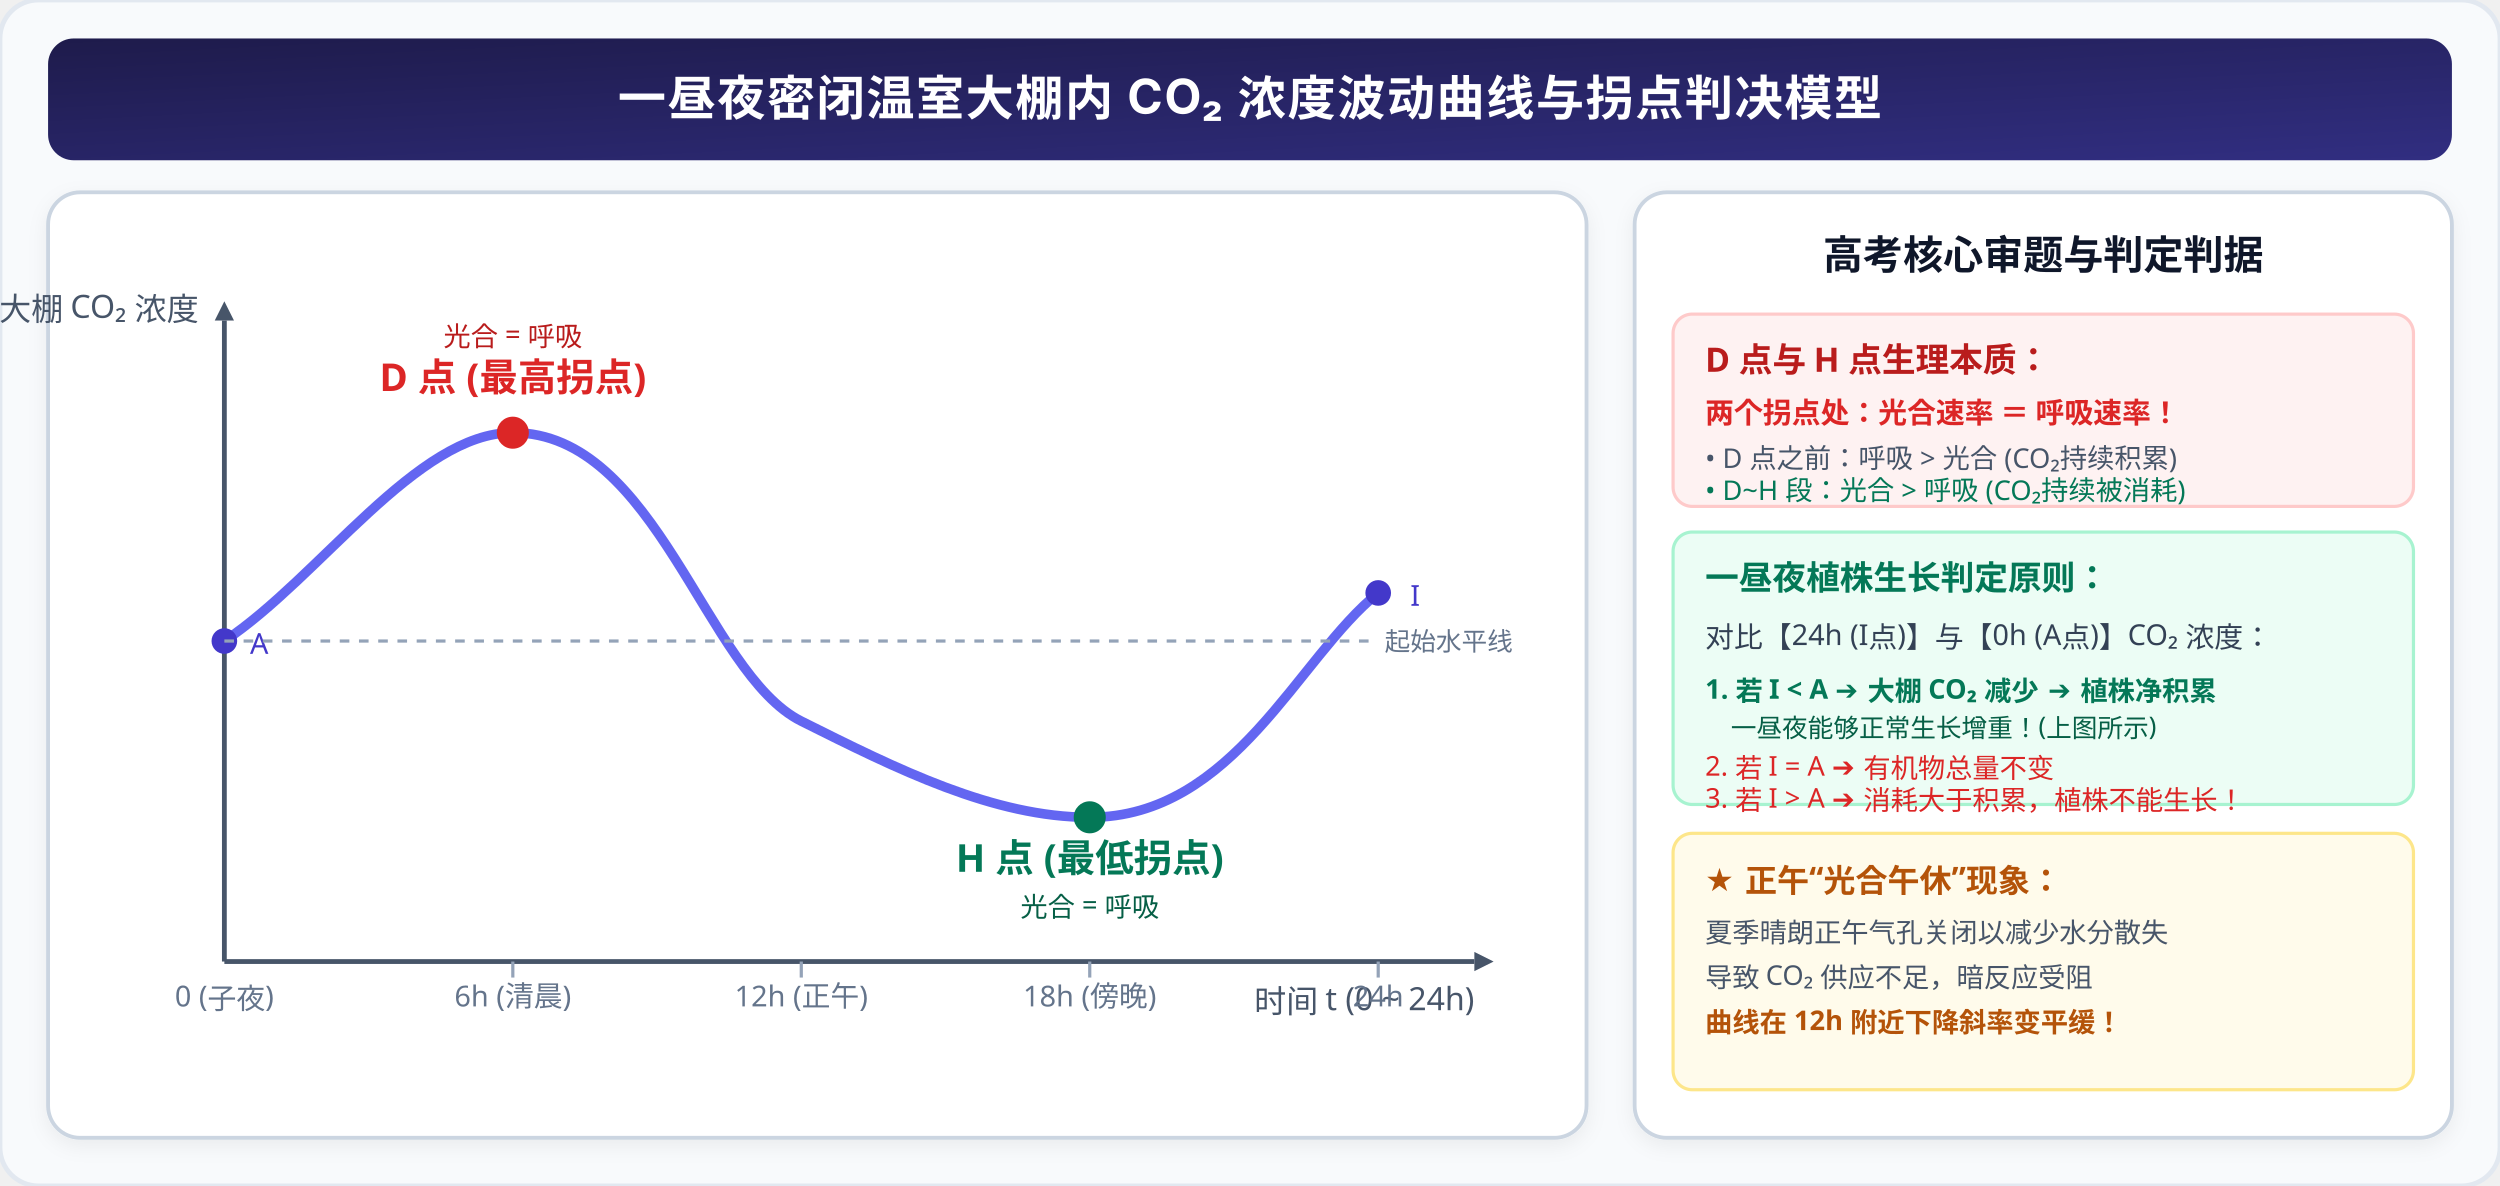
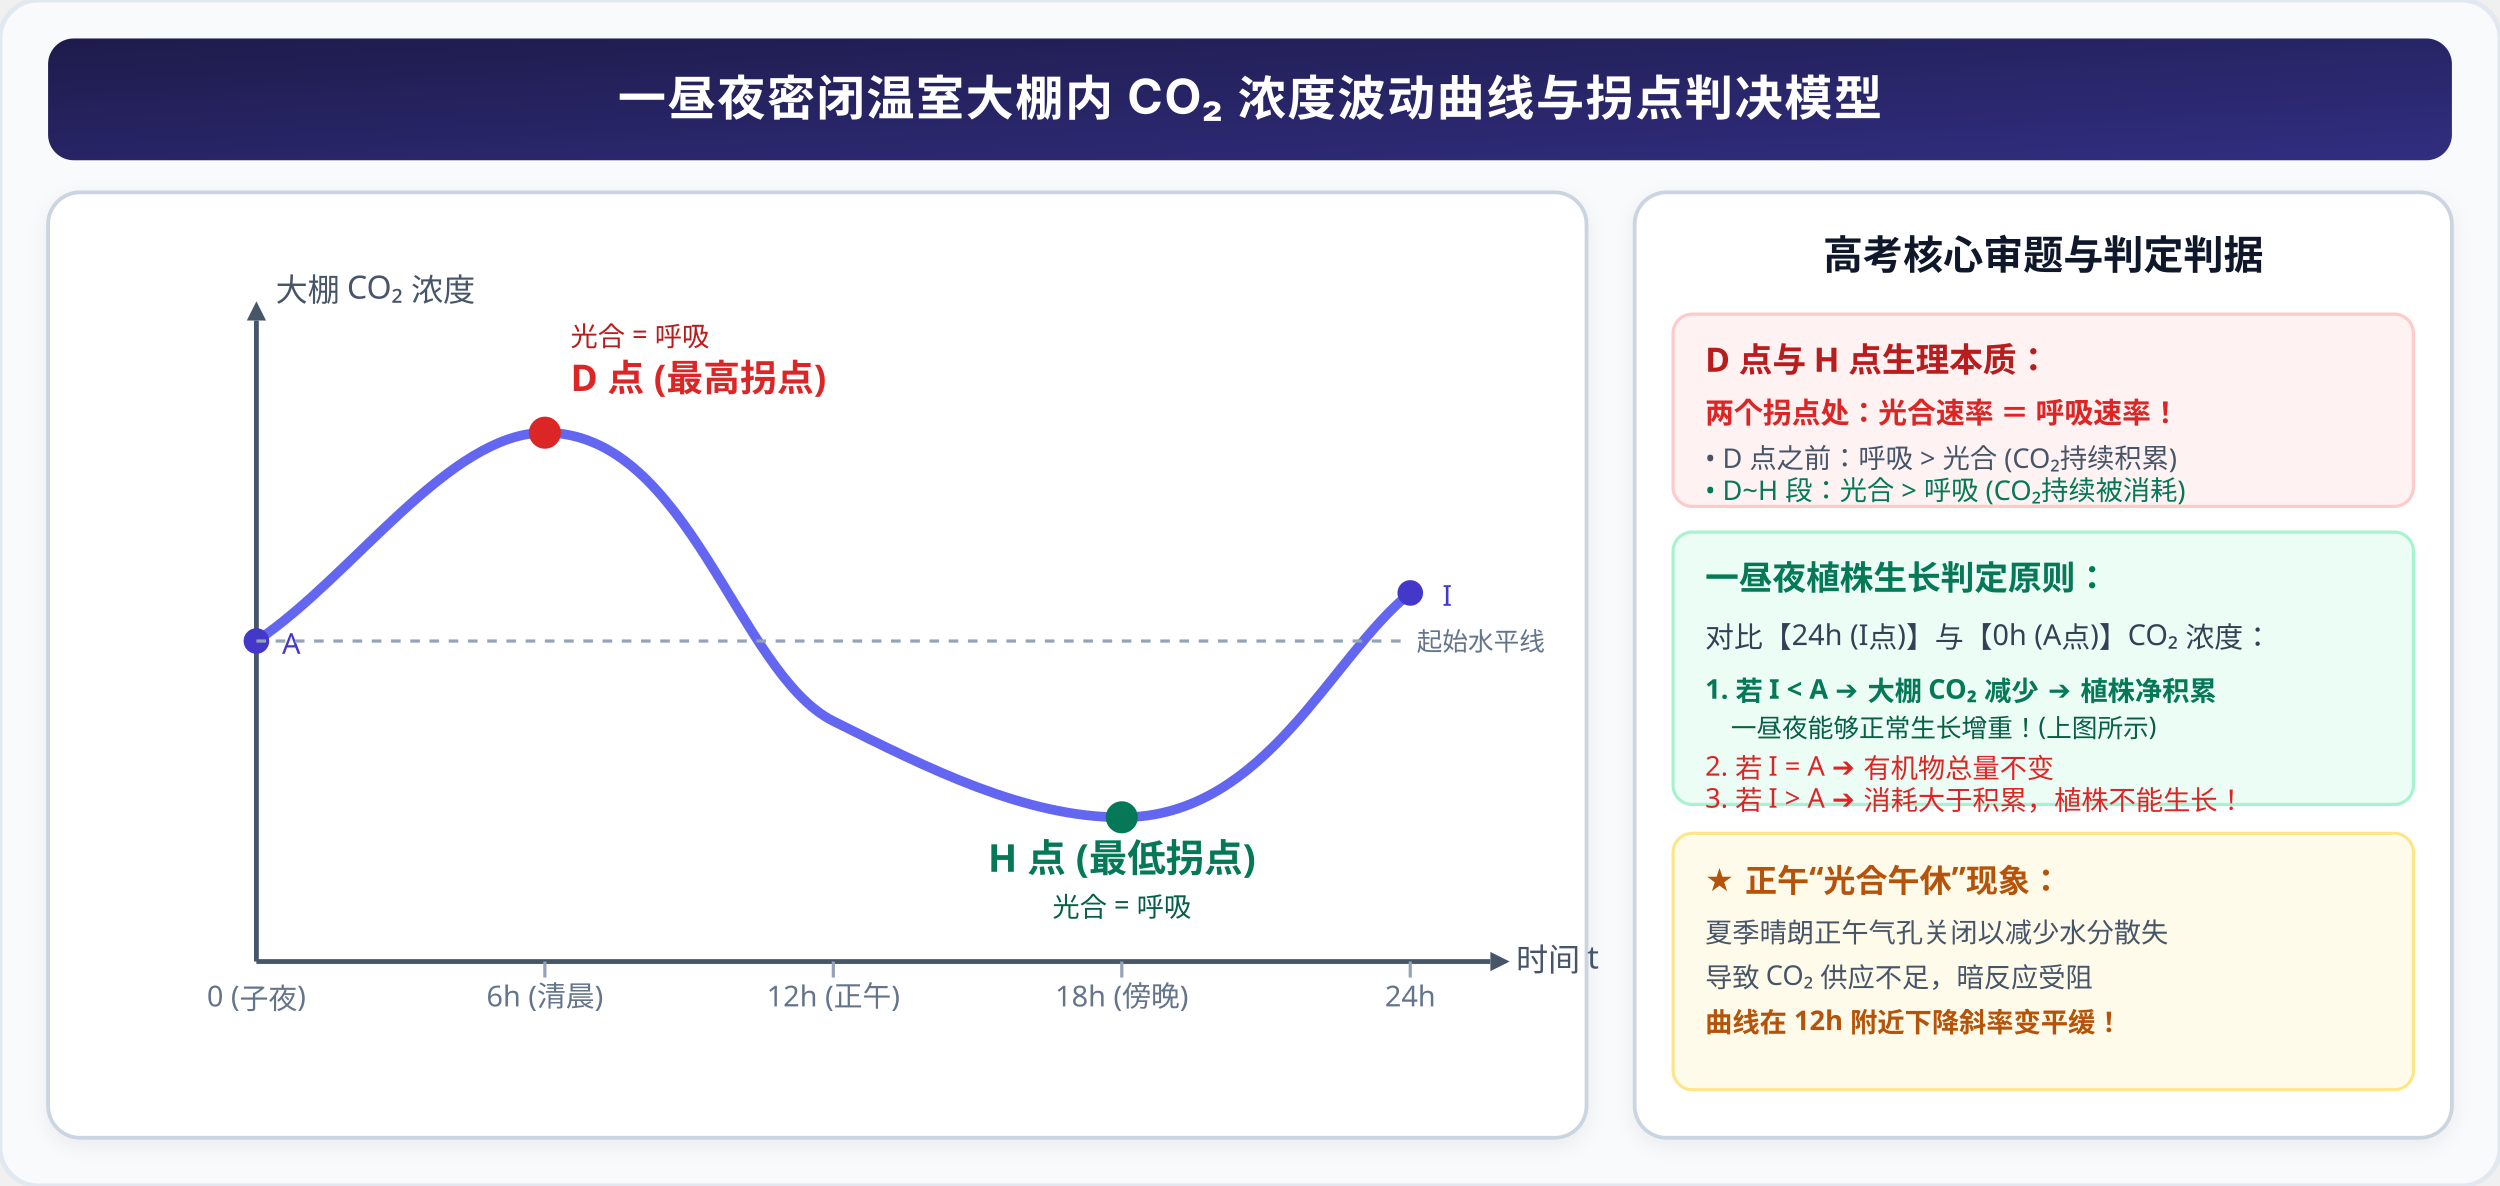
<svg xmlns="http://www.w3.org/2000/svg" viewBox="0 0 780 370" width="100%" height="100%">
  <defs>
    <linearGradient id="head-gdc" x1="0%" y1="0%" x2="100%" y2="100%">
      <stop offset="0%" stop-color="#1e1b4b" />
      <stop offset="100%" stop-color="#312e81" />
    </linearGradient>
    <filter id="shadow-gdc" x="-4%" y="-4%" width="108%" height="108%">
      <feDropShadow dx="0" dy="2" stdDeviation="3" flood-opacity="0.06" />
    </filter>
  </defs>
  <rect width="780" height="370" fill="#f8fafc" rx="12" stroke="#e2e8f0" stroke-width="1.5" />
  <g transform="translate(15, 12)">
    <rect width="750" height="38" rx="8" fill="url(#head-gdc)" />
    <text x="375" y="24" font-family="system-ui, -apple-system, sans-serif" font-size="15" font-weight="bold" fill="#ffffff" text-anchor="middle" letter-spacing="0.5">
      一昼夜密闭温室大棚内 CO₂ 浓度波动曲线与拐点判决模型
    </text>
  </g>
  <g transform="translate(15, 60)">
    <rect width="480" height="295" rx="10" fill="#ffffff" stroke="#cbd5e1" stroke-width="1.2" filter="url(#shadow-gdc)" />
-     <g transform="translate(55, 30)">
-       <line x1="0" y1="210" x2="390" y2="210" stroke="#475569" stroke-width="1.5" />
-       <polygon points="390,207 396,210 390,213" fill="#475569" />
-       <text x="390" y="226" font-family="system-ui, sans-serif" font-size="10" fill="#475569" text-anchor="end">时间 t (0 ~ 24h)</text>
+     <g transform="translate(65, 30)">
+       <line x1="0" y1="210" x2="385" y2="210" stroke="#475569" stroke-width="1.5" />
+       <polygon points="385,207 391,210 385,213" fill="#475569" />
+       <text x="393" y="213" font-family="system-ui, sans-serif" font-size="10" fill="#475569" text-anchor="start">时间 t</text>
      <line x1="0" y1="210" x2="0" y2="10" stroke="#475569" stroke-width="1.5" />
      <polygon points="-3,10 0,4 3,10" fill="#475569" />
-       <text x="-8" y="10" font-family="system-ui, sans-serif" font-size="10" fill="#475569" text-anchor="end">大棚 CO₂ 浓度</text>
+       <text x="6" y="4" font-family="system-ui, sans-serif" font-size="10" fill="#475569" text-anchor="start">大棚 CO₂ 浓度</text>
      <text x="0" y="224" font-family="system-ui, sans-serif" font-size="9" fill="#64748b" text-anchor="middle">0 (子夜)</text>
      <line x1="90" y1="210" x2="90" y2="215" stroke="#94a3b8" />
      <text x="90" y="224" font-family="system-ui, sans-serif" font-size="9" fill="#64748b" text-anchor="middle">6h (清晨)</text>
      <line x1="180" y1="210" x2="180" y2="215" stroke="#94a3b8" />
      <text x="180" y="224" font-family="system-ui, sans-serif" font-size="9" fill="#64748b" text-anchor="middle">12h (正午)</text>
      <line x1="270" y1="210" x2="270" y2="215" stroke="#94a3b8" />
      <text x="270" y="224" font-family="system-ui, sans-serif" font-size="9" fill="#64748b" text-anchor="middle">18h (傍晚)</text>
      <line x1="360" y1="210" x2="360" y2="215" stroke="#94a3b8" />
      <text x="360" y="224" font-family="system-ui, sans-serif" font-size="9" fill="#64748b" text-anchor="middle">24h</text>
      <path d="M 0 110 C 30 90 60 45 90 45 C 135 45 150 120 180 135 C 210 150 240 165 270 165 C 315 165 335 115 360 95" stroke="#6366f1" stroke-width="3" fill="none" />
      <circle cx="0" cy="110" r="4" fill="#4338ca" />
      <text x="8" y="114" font-family="system-ui, sans-serif" font-size="9" fill="#4338ca">A</text>
      <circle cx="90" cy="45" r="5" fill="#dc2626" />
-       <text x="90" y="32" font-family="system-ui, sans-serif" font-size="12" font-weight="bold" fill="#dc2626" text-anchor="middle">D 点 (最高拐点)</text>
-       <text x="90" y="18" font-family="system-ui, sans-serif" font-size="8.5" fill="#b91c1c" text-anchor="middle">光合 = 呼吸</text>
+       <text x="98" y="32" font-family="system-ui, sans-serif" font-size="11.5" font-weight="bold" fill="#dc2626" text-anchor="start">D 点 (最高拐点)</text>
+       <text x="98" y="18" font-family="system-ui, sans-serif" font-size="8.5" fill="#b91c1c" text-anchor="start">光合 = 呼吸</text>
      <circle cx="270" cy="165" r="5" fill="#047857" />
      <text x="270" y="182" font-family="system-ui, sans-serif" font-size="12" font-weight="bold" fill="#047857" text-anchor="middle">H 点 (最低拐点)</text>
      <text x="270" y="196" font-family="system-ui, sans-serif" font-size="8.5" fill="#065f46" text-anchor="middle">光合 = 呼吸</text>
      <circle cx="360" cy="95" r="4" fill="#4338ca" />
      <text x="370" y="99" font-family="system-ui, sans-serif" font-size="9" fill="#4338ca">I</text>
      <line x1="0" y1="110" x2="360" y2="110" stroke="#94a3b8" stroke-dasharray="3,3" />
      <text x="362" y="113" font-family="system-ui, sans-serif" font-size="8" fill="#64748b">起始水平线</text>
    </g>
  </g>
  <g transform="translate(510, 60)">
    <rect width="255" height="295" rx="10" fill="#ffffff" stroke="#cbd5e1" stroke-width="1.2" filter="url(#shadow-gdc)" />
    <text x="127.5" y="24" font-family="system-ui, sans-serif" font-size="12.5" font-weight="bold" fill="#0f172a" text-anchor="middle">
      高考核心审题与判定判据
    </text>
    <g transform="translate(12, 38)">
      <rect width="231" height="60" rx="6" fill="#fef2f2" stroke="#fecaca" />
      <text x="10" y="18" font-family="system-ui, sans-serif" font-size="10.5" font-weight="bold" fill="#b91c1c">D 点与 H 点生理本质：</text>
      <text x="10" y="34" font-family="system-ui, sans-serif" font-size="9" font-weight="bold" fill="#dc2626">两个拐点处：光合速率 ＝ 呼吸速率！</text>
      <text x="10" y="48" font-family="system-ui, sans-serif" font-size="8.5" fill="#475569">• D 点之前：呼吸 &gt; 光合 (CO₂持续积累)</text>
      <text x="10" y="58" font-family="system-ui, sans-serif" font-size="8.5" fill="#047857">• D~H 段：光合 &gt; 呼吸 (CO₂持续被消耗)</text>
    </g>
    <g transform="translate(12, 106)">
      <rect width="231" height="85" rx="6" fill="#ecfdf5" stroke="#a7f3d0" />
      <text x="10" y="18" font-family="system-ui, sans-serif" font-size="10.5" font-weight="bold" fill="#047857">一昼夜植株生长判定原则：</text>
      <text x="10" y="36" font-family="system-ui, sans-serif" font-size="9" fill="#334155">对比【24h (I点)】与【0h (A点)】CO₂ 浓度：</text>
      <text x="10" y="52" font-family="system-ui, sans-serif" font-size="8.5" font-weight="bold" fill="#047857">1. 若 I &lt; A ➔ 大棚 CO₂ 减少 ➔ 植株净积累</text>
      <text x="18" y="64" font-family="system-ui, sans-serif" font-size="8" fill="#065f46">一昼夜能够正常生长增重！(上图所示)</text>
      <text x="10" y="76" font-family="system-ui, sans-serif" font-size="8.5" fill="#dc2626">2. 若 I = A ➔ 有机物总量不变</text>
      <text x="10" y="86" font-family="system-ui, sans-serif" font-size="8.5" fill="#dc2626">3. 若 I &gt; A ➔ 消耗大于积累，植株不能生长！</text>
    </g>
    <g transform="translate(12, 200)">
      <rect width="231" height="80" rx="6" fill="#fffbeb" stroke="#fde68a" />
      <text x="10" y="18" font-family="system-ui, sans-serif" font-size="10" font-weight="bold" fill="#b45309">★ 正午“光合午休”现象：</text>
      <text x="10" y="34" font-family="system-ui, sans-serif" font-size="8.5" fill="#475569">夏季晴朗正午气孔关闭以减少水分散失</text>
      <text x="10" y="48" font-family="system-ui, sans-serif" font-size="8.5" fill="#475569">导致 CO₂ 供应不足，暗反应受阻</text>
      <text x="10" y="62" font-family="system-ui, sans-serif" font-size="8.5" font-weight="bold" fill="#b45309">曲线在 12h 附近下降斜率变平缓！</text>
    </g>
  </g>
</svg>
